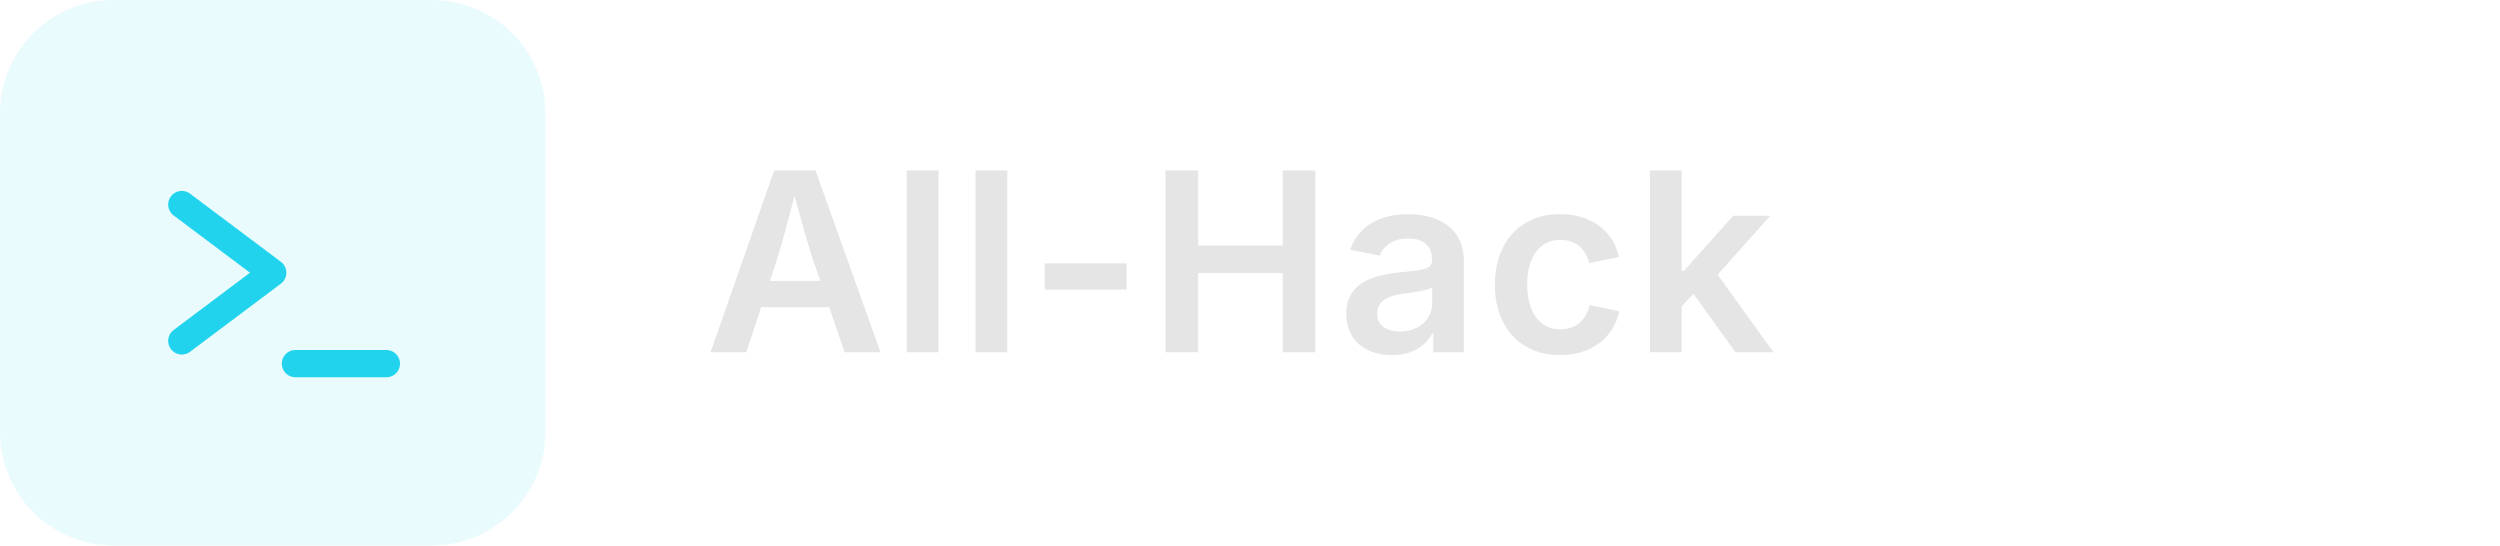
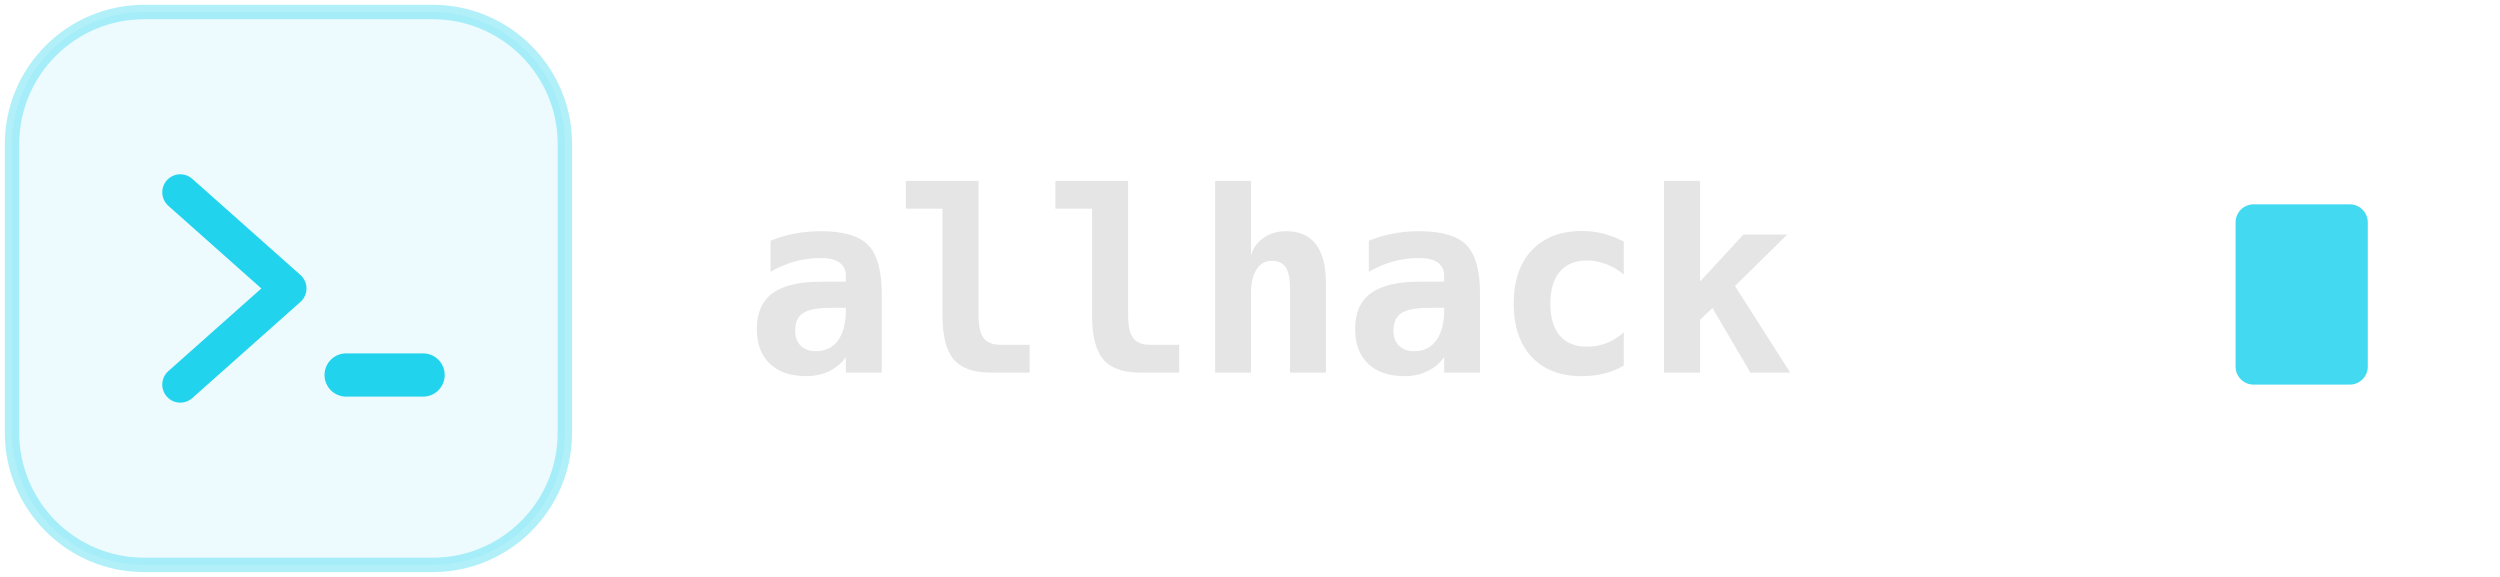
- <svg xmlns="http://www.w3.org/2000/svg" width="220" height="48" viewBox="0 0 220 48" fill="none" role="img" aria-label="All-Hack">
-   <rect width="48" height="48" rx="10" fill="#22d3ee" fill-opacity="0.10" />
-   <g stroke="#22d3ee" stroke-width="2.4" stroke-linecap="round" stroke-linejoin="round">
-     <polyline points="16 30 24 24 16 18" />
-     <line x1="26" y1="32" x2="34" y2="32" />
-   </g>
-   <text x="62" y="31" font-family="Inter, sans-serif" font-size="22" font-weight="600" fill="#e5e5e5" letter-spacing="0.3">All-Hack</text>
+ <svg xmlns="http://www.w3.org/2000/svg" width="208" height="48" viewBox="0 0 208 48" fill="none" role="img" aria-label="allhack">
+   <rect x="1" y="1" width="46" height="46" rx="11" fill="#22d3ee" fill-opacity="0.08" />
+   <rect x="1" y="1" width="46" height="46" rx="11" fill="none" stroke="#22d3ee" stroke-opacity="0.35" stroke-width="1.2" />
+   <polyline points="15 16 24 24 15 32" fill="none" stroke="#22d3ee" stroke-width="3" stroke-linecap="round" stroke-linejoin="round" />
+   <rect x="27" y="29.4" width="10" height="3.6" rx="1.8" fill="#22d3ee" />
+   <text x="62" y="31" font-family="'JetBrains Mono', ui-monospace, monospace" font-size="21" font-weight="700" fill="#e5e5e5" letter-spacing="-0.2">allhack</text>
+   <rect x="186" y="17" width="11" height="15" rx="1.5" fill="#22d3ee" fill-opacity="0.85" />
</svg>
